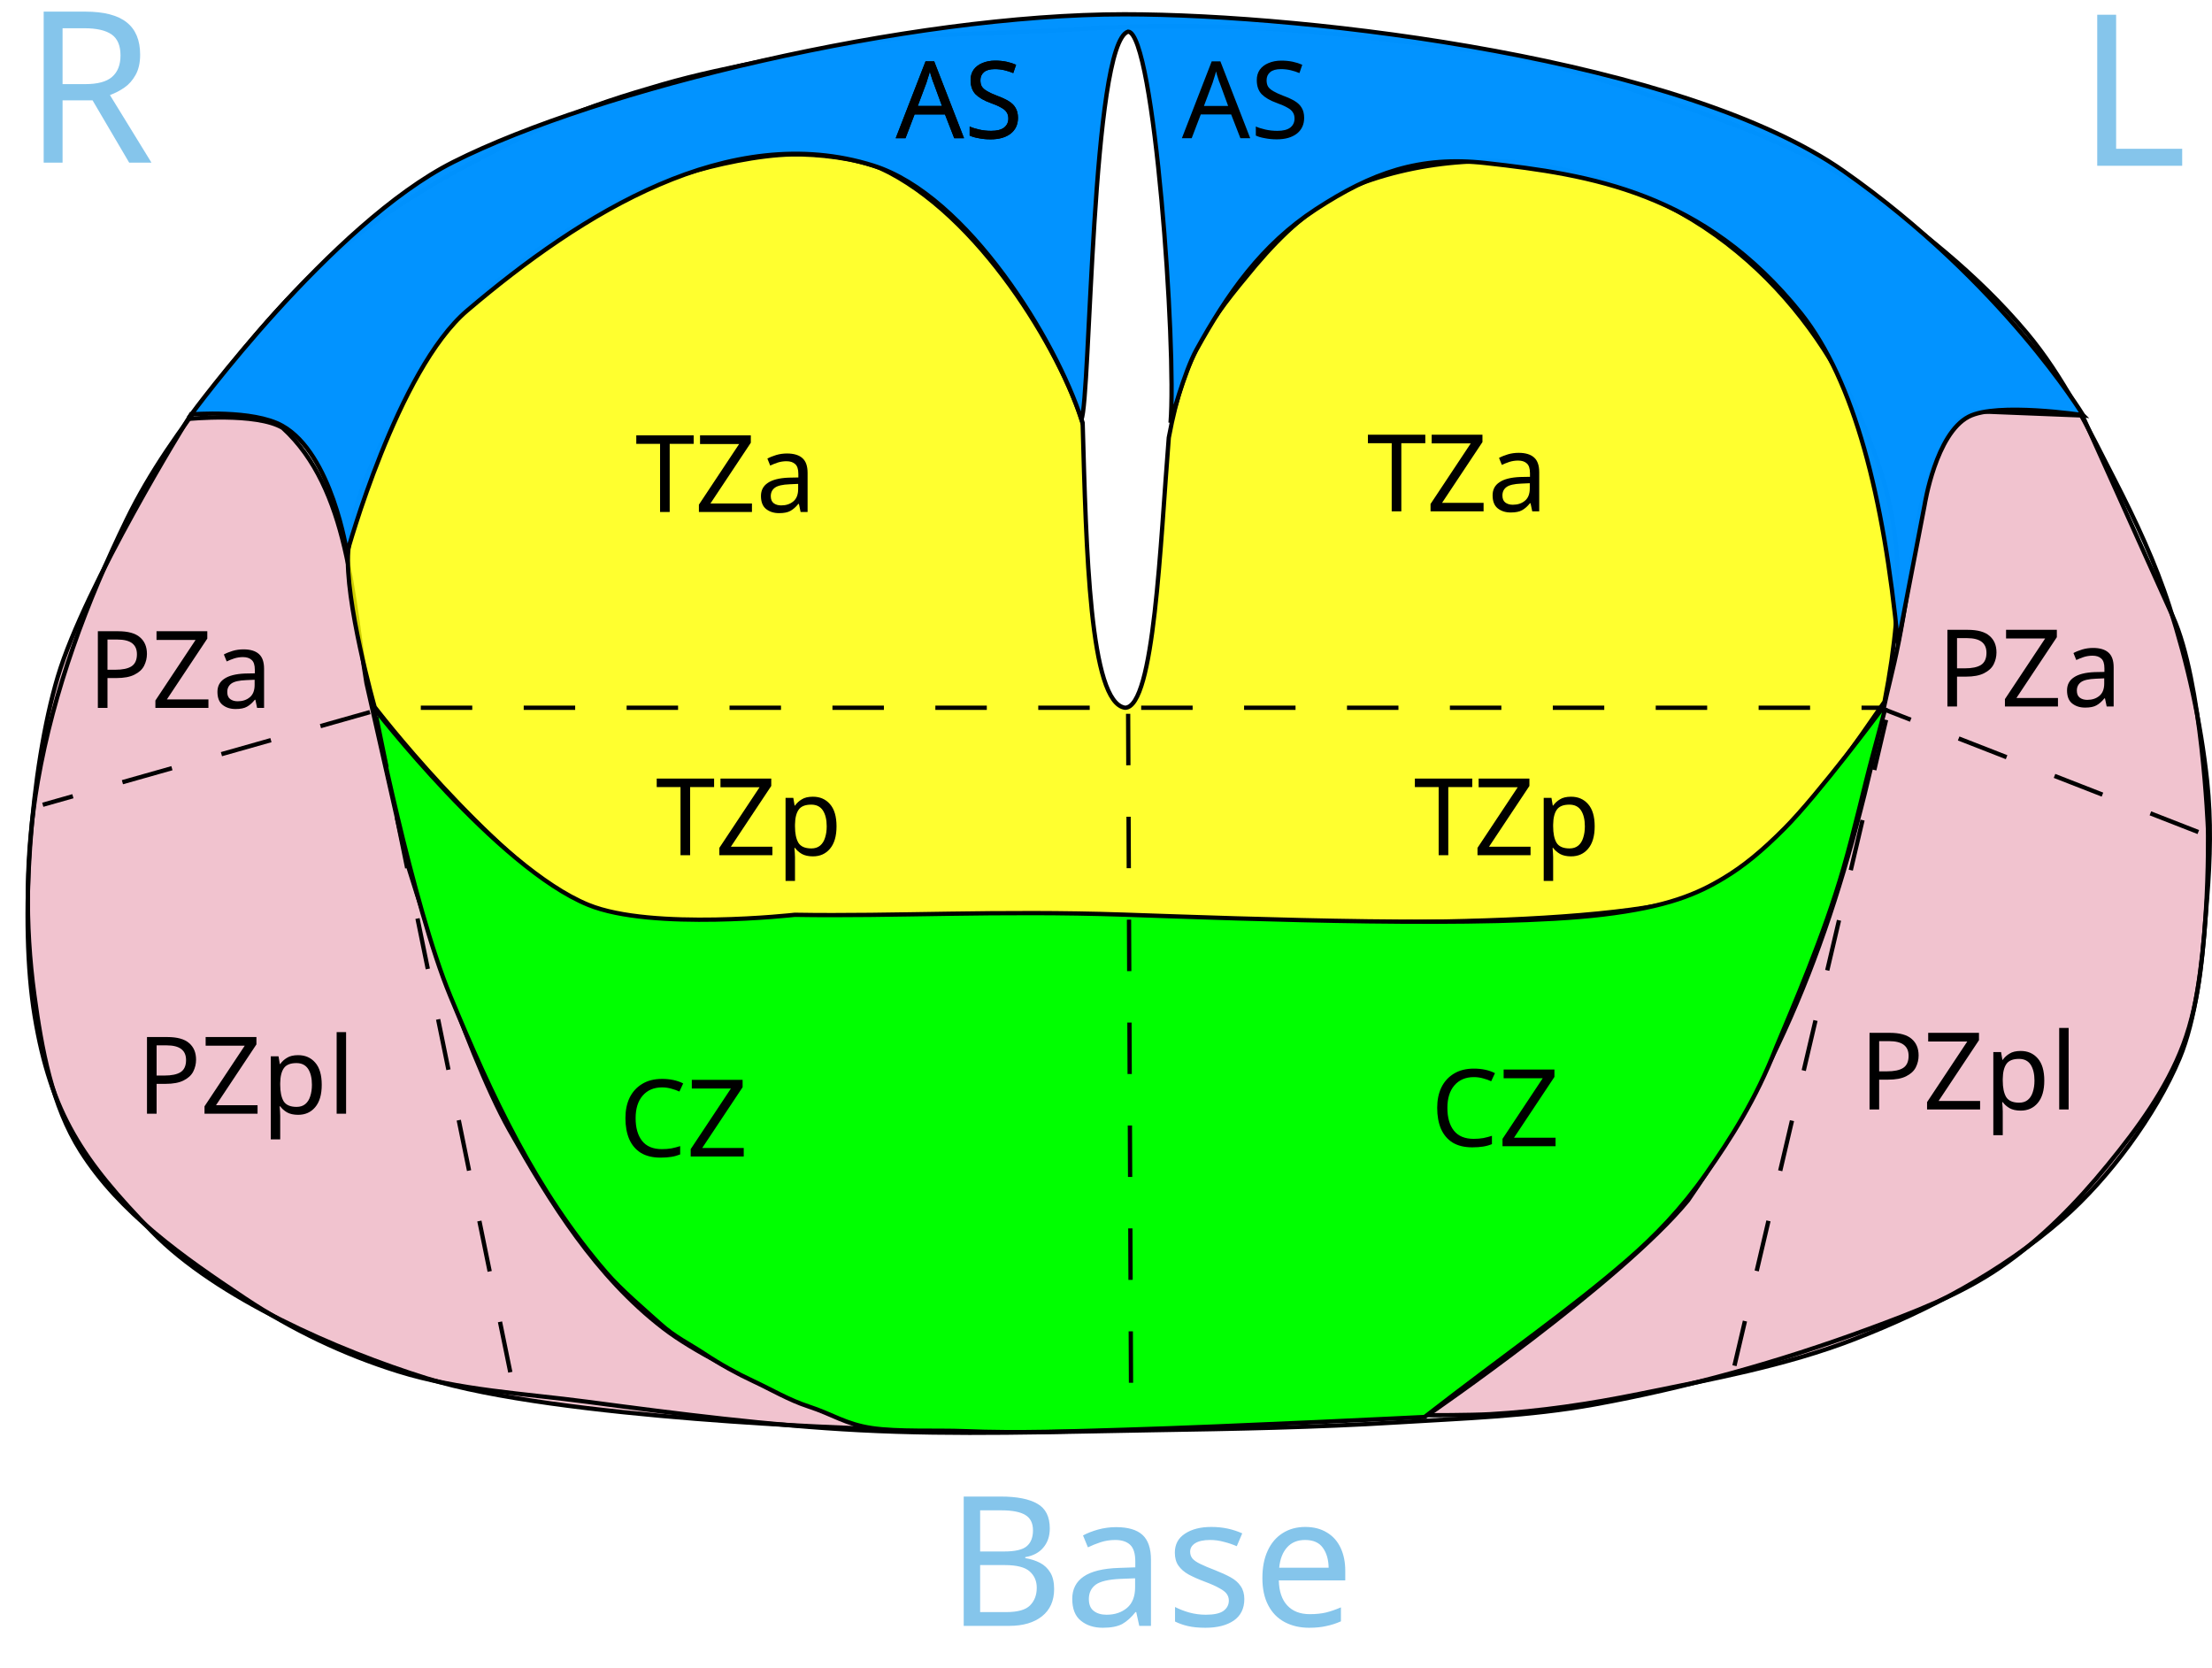
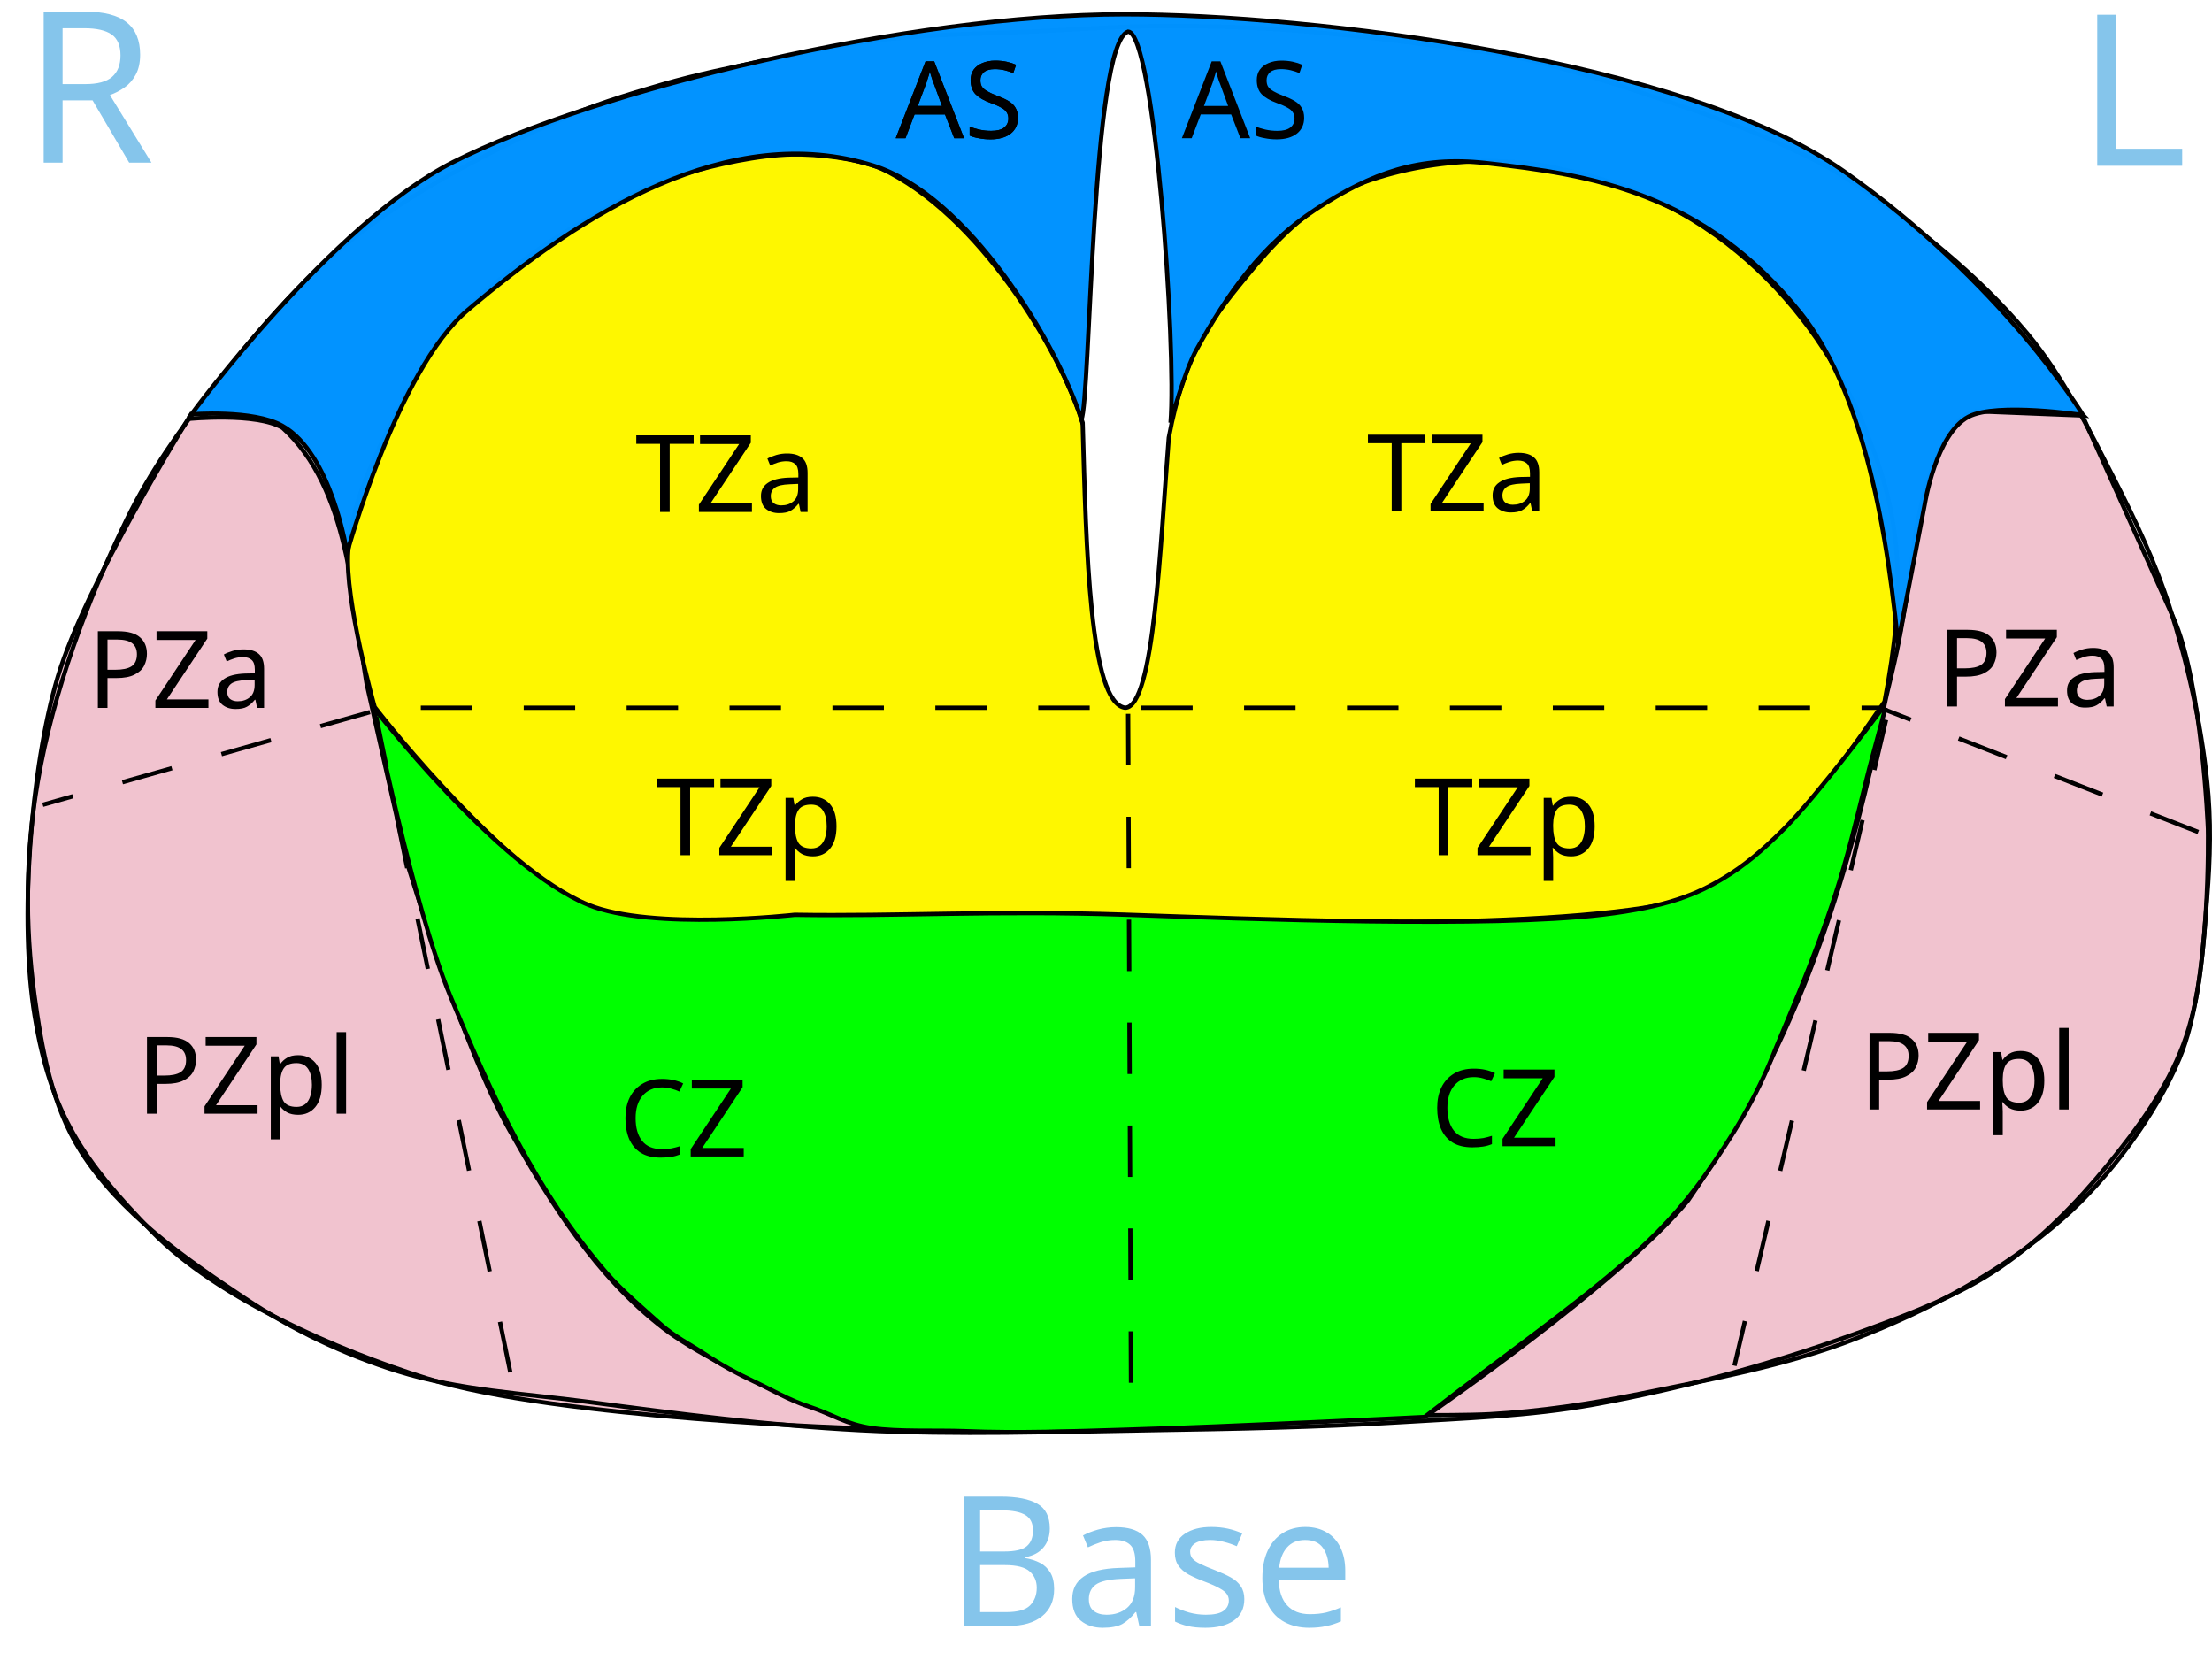
<svg xmlns="http://www.w3.org/2000/svg" width="51.672mm" height="38.95mm" viewBox="0 0 183.091 138.012" id="svg12999" version="1.1">
  <defs id="defs13001" />
  <g id="layer1" transform="translate(-478.8299,-202.253)">
    <text xml:space="preserve" style="font-style:normal;font-variant:normal;font-weight:500;font-stretch:normal;font-size:17.5px;line-height:125%;font-family:sans-serif;-inkscape-font-specification:'sans-serif Medium';text-align:start;letter-spacing:0px;word-spacing:0px;writing-mode:lr-tb;text-anchor:start;fill:#85c5eb;fill-opacity:1;stroke:none;stroke-width:1px;stroke-linecap:butt;stroke-linejoin:miter;stroke-opacity:1" x="480.743" y="215.716" id="text8439">
      <tspan id="tspan8441" x="480.743" y="215.716">R</tspan>
    </text>
    <text id="text8443" y="215.973" x="650.717" style="font-style:normal;font-variant:normal;font-weight:500;font-stretch:normal;font-size:17.5px;line-height:125%;font-family:sans-serif;-inkscape-font-specification:'sans-serif Medium';text-align:start;letter-spacing:0px;word-spacing:0px;writing-mode:lr-tb;text-anchor:start;fill:#85c5eb;fill-opacity:1;stroke:none;stroke-width:1px;stroke-linecap:butt;stroke-linejoin:miter;stroke-opacity:1" xml:space="preserve">
      <tspan y="215.973" x="650.717" id="tspan8445">L</tspan>
    </text>
    <path style="display:inline;fill:#f1c3cf;fill-opacity:1;stroke:#000000;stroke-width:0.355px;stroke-linecap:butt;stroke-linejoin:miter;stroke-opacity:1" d="m 651.193,236.639 c 0,0 4.995,11.102 7.492,16.652 2.434,5.409 2.902,17.567 2.902,17.567 0,0 0.278,12.7 -2.348,18.974 -1.969,4.704 -5.871,9.973 -9.718,13.321 -4.997,4.349 -11.033,7.547 -17.212,9.937 -5.702,2.205 -11.804,3.314 -17.796,4.531 -4.07,0.826 -8.222,1.446 -12.369,1.679 -1.599,0.09 -5.167,0.084 -5.167,0.084 0,0 15.953,-10.953 21.574,-17.78 8.595,-12.432 12.669,-24.419 15.857,-38.96 0.812,-4.699 1.478,-4.95 2.869,-15.456 0.671,-5.069 2.767,-10.995 5.382,-10.89 z" id="path3788" />
    <path style="display:inline;fill:#f1c3cf;fill-opacity:1;stroke:#000000;stroke-width:0.355px;stroke-linecap:butt;stroke-linejoin:miter;stroke-opacity:1" d="m 494.408,236.924 c 0,0 5.634,-0.562 7.818,0.742 5.515,5.039 5.781,14.219 6.94,21.126 l 3.371,14.905 c 0,0 4.594,15.225 8.467,22.096 3.397,6.026 7.141,12.082 12.733,16.387 4.954,3.813 16.812,8.311 16.812,8.311 0,0 -25.577,-0.78 -36.411,-4.164 -7.321,-2.286 -17.354,-6.629 -22.707,-12.122 -5.742,-5.892 -8.388,-9.785 -9.725,-17.83 -1.299,-7.817 -0.357,-20.531 1.909,-28.116 2.282,-7.637 10.793,-21.336 10.793,-21.336 z" id="path3786" />
-     <path style="display:inline;fill:#ffff00;fill-opacity:0.813;stroke:#000000;stroke-width:0.355px;stroke-linecap:butt;stroke-linejoin:miter;stroke-opacity:1" d="m 616.249,277.168 c -12.435,2.231 -37.034,1.226 -47.215,0.887 -6.35,-0.211 -37.527,0.931 -41.253,0.025 -9.047,-5.661 -17.942,-17.315 -17.942,-17.315 0,0 -2.502,-8.841 -2.187,-12.922 0.295,-3.826 1.868,-7.165 3.576,-10.602 1.757,-3.536 3.18,-6.293 5.96,-9.097 2.356,-2.376 5.387,-4.857 8.251,-6.587 3.17,-1.915 6.466,-3.801 10.005,-4.893 2.589,-0.799 6.2,-1.577 8.908,-1.631 2.189,-0.044 5.306,0.319 7.34,1.129 8.203,3.817 14.881,15.135 16.75,21.079 0.298,10.529 0.57,23.175 3.513,23.588 2.417,-0.028 2.912,-13.621 3.617,-22.351 1.318,-7.071 3.422,-9.737 7.189,-14.258 2.304,-2.701 4.392,-4.608 7.513,-6.301 5.566,-2.422 12.623,-2.962 18.072,-1.605 14.239,2.915 22.009,13.678 25.281,22.471 2.501,6.419 3.017,12.089 1.189,21.543 -4.865,7.039 -10.398,15.146 -18.567,16.841 z" id="path3782" />
+     <path style="display:inline;fill:#fef700;fill-opacity:1;stroke:#000000;stroke-width:0.355px;stroke-linecap:butt;stroke-linejoin:miter;stroke-opacity:1" d="m 616.249,277.168 c -12.435,2.231 -37.034,1.226 -47.215,0.887 -6.35,-0.211 -37.527,0.931 -41.253,0.025 -9.047,-5.661 -17.942,-17.315 -17.942,-17.315 0,0 -2.502,-8.841 -2.187,-12.922 0.295,-3.826 1.868,-7.165 3.576,-10.602 1.757,-3.536 3.18,-6.293 5.96,-9.097 2.356,-2.376 5.387,-4.857 8.251,-6.587 3.17,-1.915 6.466,-3.801 10.005,-4.893 2.589,-0.799 6.2,-1.577 8.908,-1.631 2.189,-0.044 5.306,0.319 7.34,1.129 8.203,3.817 14.881,15.135 16.75,21.079 0.298,10.529 0.57,23.175 3.513,23.588 2.417,-0.028 2.912,-13.621 3.617,-22.351 1.318,-7.071 3.422,-9.737 7.189,-14.258 2.304,-2.701 4.392,-4.608 7.513,-6.301 5.566,-2.422 12.623,-2.962 18.072,-1.605 14.239,2.915 22.009,13.678 25.281,22.471 2.501,6.419 3.017,12.089 1.189,21.543 -4.865,7.039 -10.398,15.146 -18.567,16.841 z" id="path3782" />
    <path style="display:inline;fill:#00ff00;fill-opacity:1;stroke:#000000;stroke-width:0.355px;stroke-linecap:butt;stroke-linejoin:miter;stroke-opacity:1" d="m 634.846,261.007 c 0,0 -0.402,1.537 -1.048,3.918 -0.646,2.381 -1.411,5.824 -2.386,9.199 -1.608,5.562 -4.204,11.542 -5.568,14.818 -1.68,4.332 -3.805,7.613 -5.797,10.453 -1.992,2.841 -4.165,5.117 -6.565,7.191 -4.8,4.148 -9.73,7.517 -16.734,12.944 0,0 -16.086,0.796 -24.746,1.052 -4.33,0.128 -8.871,0.305 -13.342,0.12 -2.235,-0.092 -5.516,0.069 -7.681,-0.256 -2.165,-0.324 -3.215,-1.134 -5.24,-1.794 -1.6,-0.521 -3.095,-1.409 -4.517,-2.071 -1.422,-0.662 -2.769,-1.409 -4.075,-2.274 -1.306,-0.865 -2.444,-1.379 -3.696,-2.511 -1.252,-1.132 -3.181,-2.756 -4.442,-4.218 -5.859,-6.788 -9.469,-14.596 -12.903,-22.88 -3.147,-7.59 -6.369,-23.91 -6.369,-23.91 0,0 10.222,13.259 17.789,16.353 5.272,2.156 17.086,0.824 17.086,0.824 8.222,0.14 16.773,-0.369 27.264,-0.012 10.49,0.357 30.191,1.12 39.597,1.3e-4 5.393,-0.642 7.864,-1.718 10.044,-3.034 1.628,-0.982 3.111,-2.187 5.021,-4.104 2.796,-2.804 8.021,-9.833 8.021,-9.833 z" id="path3790" />
    <path style="fill:none;stroke:#000000;stroke-width:0.355px;stroke-linecap:butt;stroke-linejoin:miter;stroke-opacity:1" d="m 524.759,212.35 c 2.864,-1.316 5.9,-2.241 8.928,-3.118 2.812,-0.814 5.688,-1.397 8.556,-1.984 3.179,-0.65 6.361,-1.328 9.584,-1.701 4.324,-0.499 8.691,-0.496 13.038,-0.709 3.259,-0.159 6.516,-0.4 9.779,-0.425 3.402,-0.027 6.809,0.054 10.204,0.283 4.835,0.327 9.65,0.93 14.455,1.559 1.848,0.242 3.708,0.445 5.527,0.85 4.085,0.911 8.076,2.217 12.046,3.543 3.063,1.023 6.127,2.072 9.07,3.401 2.196,0.992 4.391,2.037 6.377,3.401 5.18,3.557 10.212,7.525 14.252,12.338 3.042,3.624 5.131,7.969 7.289,12.179 1.738,3.389 3.372,6.86 4.535,10.487 1.505,4.694 2.595,9.554 3.118,14.455 0.341,3.194 0.259,6.435 0,9.637 -0.332,4.103 -0.529,8.337 -1.984,12.188 -1.381,3.654 -3.763,6.897 -6.236,9.92 -2.602,3.182 -5.534,6.185 -8.928,8.503 -3.316,2.264 -7.144,3.714 -10.912,5.102 -7.356,2.709 -14.962,4.837 -22.675,6.236 -5.381,0.976 -10.881,1.148 -16.339,1.482 -6.732,0.412 -13.48,0.536 -20.224,0.644 -8.077,0.128 -16.167,0.419 -24.234,0 -7.531,-0.391 -15.025,-1.354 -22.501,-2.344 -5.254,-0.696 -10.638,-0.95 -15.698,-2.527 -4.469,-1.393 -8.782,-3.446 -12.678,-6.041 -5.067,-3.375 -10.348,-7.043 -13.605,-12.188 -2.398,-3.789 -3.217,-8.454 -3.826,-12.896 -0.802,-5.851 -0.726,-11.896 0.283,-17.715 1.305,-7.521 4.026,-14.82 7.369,-21.683 1.91,-3.92 4.463,-7.521 7.159,-10.948 3.434,-4.367 7.056,-8.697 11.407,-12.152 5.088,-4.042 10.96,-7.065 16.864,-9.779 z" id="path2995" />
    <path style="display:inline;fill:none;stroke:#000000;stroke-width:0.355;stroke-linecap:butt;stroke-linejoin:miter;stroke-miterlimit:4;stroke-dasharray:4.259, 4.259;stroke-dashoffset:0;stroke-opacity:1" d="m 660.788,271.117 -26.349,-10.289 -123.713,0 -28.356,8.03" id="path3005" />
    <path style="fill:none;stroke:#000000;stroke-width:0.355;stroke-linecap:butt;stroke-linejoin:miter;stroke-miterlimit:4;stroke-dasharray:4.259, 4.259;stroke-dashoffset:0;stroke-opacity:1" d="m 572.207,261.331 0.251,58.469" id="path3776" />
    <path style="fill:none;stroke:#000000;stroke-width:0.355;stroke-linecap:butt;stroke-linejoin:miter;stroke-miterlimit:4;stroke-dasharray:4.259, 4.259;stroke-dashoffset:0;stroke-opacity:1" d="M 634.941,261.833 622.394,315.283" id="path3778" />
    <path style="fill:none;stroke:#000000;stroke-width:0.355;stroke-linecap:butt;stroke-linejoin:miter;stroke-miterlimit:4;stroke-dasharray:4.259, 4.259;stroke-dashoffset:0;stroke-opacity:1" d="m 509.974,261.582 11.292,55.207" id="path3780" />
    <text xml:space="preserve" style="font-style:normal;font-weight:normal;font-size:14.195px;line-height:125%;font-family:Sans;letter-spacing:0px;word-spacing:0px;fill:#000000;fill-opacity:1;stroke:none" x="530.049" y="297.968" id="text3792">
      <tspan id="tspan3794" x="530.049" y="297.968" style="font-size:8.872px">CZ</tspan>
    </text>
    <text xml:space="preserve" style="font-style:normal;font-weight:normal;font-size:14.195px;line-height:125%;font-family:Sans;letter-spacing:0px;word-spacing:0px;display:inline;fill:#000000;fill-opacity:1;stroke:none" x="597.241" y="297.118" id="text3792-3">
      <tspan id="tspan3794-6" x="597.241" y="297.118" style="font-size:8.872px">CZ</tspan>
    </text>
    <text xml:space="preserve" style="font-style:normal;font-weight:normal;font-size:14.195px;line-height:125%;font-family:Sans;letter-spacing:0px;word-spacing:0px;display:inline;fill:#000000;fill-opacity:1;stroke:none" x="531.403" y="244.629" id="text3792-7">
      <tspan id="tspan3794-5" x="531.403" y="244.629" style="font-size:8.872px">TZa</tspan>
    </text>
    <path style="display:inline;fill:#0092ff;fill-opacity:0.991;stroke:#000000;stroke-width:0.355px;stroke-linecap:butt;stroke-linejoin:miter;stroke-opacity:1" d="m 651.252,236.613 c 0,0 -7.143,-1.087 -9.473,0.125 -2.721,1.416 -3.639,7.277 -3.639,7.277 l -2.21,11.485 c -1.179,-12.17 -3.611,-21.713 -8.016,-27.294 -8.069,-10.069 -17.473,-11.5 -26.1,-12.458 -5.505,-0.612 -9.424,0.797 -14.064,3.822 -4.486,2.926 -7.314,6.972 -9.904,11.66 -0.985,1.783 -2.127,6.01 -2.127,6.01 0.506,-6.18 -1.344,-32.266 -3.513,-32.371 -3.039,0.944 -3.115,30.548 -3.868,32.1 -2.075,-6.458 -9.39,-18.551 -17.244,-21.016 -11.888,-3.731 -24.1,3.932 -33.593,12.002 -5.786,4.919 -9.945,20.06 -9.945,20.06 0,0 -1.241,-8.219 -5.363,-10.525 -2.436,-1.363 -7.528,-0.941 -7.528,-0.941 0,0 11.571,-15.785 21.674,-20.882 6.023,-3.038 15.454,-6.096 25.609,-8.394 10.155,-2.298 21.033,-3.837 29.95,-3.837 15.599,-3e-4 46.374,3.76 59.529,12.975 13.155,9.216 19.824,20.201 19.824,20.201 z" id="path3784" />
    <text xml:space="preserve" style="font-style:normal;font-weight:normal;font-size:14.195px;line-height:125%;font-family:Sans;letter-spacing:0px;word-spacing:0px;display:inline;fill:#000000;fill-opacity:1;stroke:none" x="591.96" y="244.574" id="text3792-7-3">
      <tspan id="tspan3794-5-5" x="591.96" y="244.574" style="font-size:8.872px">TZa</tspan>
    </text>
    <text xml:space="preserve" style="font-style:normal;font-weight:normal;font-size:14.195px;line-height:125%;font-family:Sans;letter-spacing:0px;word-spacing:0px;display:inline;fill:#000000;fill-opacity:1;stroke:none" x="639.159" y="260.721" id="text3792-7-3-6">
      <tspan id="tspan3794-5-5-2" x="639.159" y="260.721" style="font-size:8.872px">PZa</tspan>
    </text>
    <text xml:space="preserve" style="font-style:normal;font-weight:normal;font-size:14.195px;line-height:125%;font-family:Sans;letter-spacing:0px;word-spacing:0px;display:inline;fill:#000000;fill-opacity:1;stroke:none" x="632.713" y="294.08" id="text3792-7-3-6-9">
      <tspan id="tspan3794-5-5-2-1" x="632.713" y="294.08" style="font-size:8.872px">PZpl</tspan>
    </text>
    <text id="text8556" y="273.035" x="595.849" style="font-style:normal;font-weight:normal;font-size:14.195px;line-height:125%;font-family:Sans;letter-spacing:0px;word-spacing:0px;display:inline;fill:#000000;fill-opacity:1;stroke:none" xml:space="preserve">
      <tspan style="font-size:8.872px" y="273.035" x="595.849" id="tspan8558">TZp</tspan>
    </text>
    <text xml:space="preserve" style="font-style:normal;font-weight:normal;font-size:14.195px;line-height:125%;font-family:Sans;letter-spacing:0px;word-spacing:0px;display:inline;fill:#000000;fill-opacity:1;stroke:none" x="533.093" y="273.035" id="text8560">
      <tspan id="tspan8562" x="533.093" y="273.035" style="font-size:8.872px">TZp</tspan>
    </text>
    <text id="text8564" y="260.838" x="486.071" style="font-style:normal;font-weight:normal;font-size:14.195px;line-height:125%;font-family:Sans;letter-spacing:0px;word-spacing:0px;display:inline;fill:#000000;fill-opacity:1;stroke:none" xml:space="preserve">
      <tspan style="font-size:8.872px" y="260.838" x="486.071" id="tspan8566">PZa</tspan>
    </text>
    <text xml:space="preserve" style="font-style:normal;font-weight:normal;font-size:14.195px;line-height:125%;font-family:Sans;letter-spacing:0px;word-spacing:0px;display:inline;fill:#000000;fill-opacity:1;stroke:none" x="490.137" y="294.425" id="text8568">
      <tspan id="tspan8570" x="490.137" y="294.425" style="font-size:8.872px">PZpl</tspan>
    </text>
    <text id="text8572" y="336.817" x="557.146" style="font-style:normal;font-variant:normal;font-weight:500;font-stretch:normal;font-size:17.5px;line-height:125%;font-family:sans-serif;-inkscape-font-specification:'sans-serif Medium';text-align:start;letter-spacing:0px;word-spacing:0px;writing-mode:lr-tb;text-anchor:start;fill:#85c5eb;fill-opacity:1;stroke:none;stroke-width:1px;stroke-linecap:butt;stroke-linejoin:miter;stroke-opacity:1" xml:space="preserve">
      <tspan style="font-style:normal;font-variant:normal;font-weight:500;font-stretch:normal;font-size:15px;font-family:sans-serif;-inkscape-font-specification:'sans-serif Medium';fill:#85c5eb;fill-opacity:1" y="336.817" x="557.146" id="tspan8574">Base</tspan>
    </text>
    <text id="text8618" y="213.693" x="552.97" style="font-style:normal;font-weight:normal;font-size:14.195px;line-height:125%;font-family:Sans;letter-spacing:0px;word-spacing:0px;display:inline;fill:#000000;fill-opacity:1;stroke:none" xml:space="preserve">
      <tspan style="font-size:8.872px" y="213.693" x="552.97" id="tspan8620">AS</tspan>
    </text>
    <text xml:space="preserve" style="font-style:normal;font-weight:normal;font-size:14.195px;line-height:125%;font-family:Sans;letter-spacing:0px;word-spacing:0px;display:inline;fill:#000000;fill-opacity:1;stroke:none" x="576.658" y="213.693" id="text8622">
      <tspan id="tspan8624" x="576.658" y="213.693" style="font-size:8.872px">AS</tspan>
    </text>
    <text xml:space="preserve" style="font-style:normal;font-weight:normal;font-size:14.195px;line-height:125%;font-family:Sans;letter-spacing:0px;word-spacing:0px;display:inline;fill:#000000;fill-opacity:1;stroke:none" x="552.97" y="213.693" id="text8626">
      <tspan id="tspan8628" x="552.97" y="213.693" style="font-size:8.872px">AS</tspan>
    </text>
  </g>
  <g id="layer2">
    <path style="cursor:pointer;fill:#000000;fill-rule:evenodd;stroke:#000000;stroke-width:1px;stroke-linecap:butt;stroke-linejoin:miter;stroke-opacity:0;fill-opacity:0" d="M 16.92,34.093 26.264,22.603 36.113,15.026 51.77,8.587 71.216,3.788 92.303,1.389 89.525,20.582 l 0.253,11.743 -0.253,0.884 -7.324,-14.016 -9.47,-6.566 -8.586,-1.01 -14.395,4.798 -12.248,9.723 -7.45,13.763 -1.263,3.914 -3.914,-9.091 z" id="R_AS" />
    <path id="L_AS" d="M 170.116,34.093 160.772,22.603 150.923,15.026 135.355,7.872 115.82,3.788 94.734,1.389 97.511,20.582 97.259,32.325 l 0.253,0.884 7.324,-14.016 9.47,-6.566 8.586,-1.01 15.198,4.352 12.159,9.455 6.111,14.656 1.084,6.236 4.718,-11.591 z" style="cursor:pointer;fill:#000000;fill-rule:evenodd;stroke:#000000;stroke-width:1px;stroke-linecap:butt;stroke-linejoin:miter;stroke-opacity:0;fill-opacity:0" />
    <path style="cursor:pointer;fill:#000000;fill-rule:evenodd;stroke:#000000;stroke-width:1px;stroke-linecap:butt;stroke-linejoin:miter;stroke-opacity:0;fill-opacity:0" d="M 60.089,14.084 C 59.286,13.995 46.25,20.155 46.25,20.155 l -9.196,8.393 -4.107,7.5 -3.482,9.286 L 30,52.566 l 1.161,5 59.732,0 L 90.179,54.262 88.214,34.441 81.518,22.387 72.5,14.173 Z" id="R_TZa" />
    <path id="L_TZa" d="m 126.274,14.084 c 0.804,-0.089 13.839,6.071 13.839,6.071 l 9.196,8.393 4.107,7.5 3.482,9.286 -0.536,7.232 -1.161,5 -59.732,0 0.714,-3.304 1.964,-19.821 6.696,-12.054 9.018,-8.214 z" style="cursor:pointer;fill:#000000;fill-rule:evenodd;stroke:#000000;stroke-width:1px;stroke-linecap:butt;stroke-linejoin:miter;stroke-opacity:0;fill-opacity:0" />
    <path style="cursor:pointer;fill:#000000;fill-rule:evenodd;stroke:#000000;stroke-width:1px;stroke-linecap:butt;stroke-linejoin:miter;stroke-opacity:0;fill-opacity:0" d="m 92.232,59.084 0.268,15.804 -40.714,0 -10,-5.268 -9.196,-10.446 z" id="R_TZp" />
    <path style="cursor:pointer;fill:#000000;fill-rule:evenodd;stroke:#000000;stroke-width:1px;stroke-linecap:butt;stroke-linejoin:miter;stroke-opacity:0;fill-opacity:0" d="m 94.007,59.473 0,15.594 32.072,0.379 8.397,-0.568 10.48,-5.303 9.155,-10.228 z" id="L_TZp" />
    <path style="cursor:pointer;fill:#000000;fill-rule:evenodd;stroke:#000000;stroke-width:1px;stroke-linecap:butt;stroke-linejoin:miter;stroke-opacity:0;fill-opacity:0" d="m 171.473,35.293 -8.523,0.253 -3.094,7.387 -3.094,15.215 25.254,9.912 -2.21,-14.773 z" id="L_PZa" />
    <path style="cursor:pointer;fill:#000000;fill-rule:evenodd;stroke:#000000;stroke-width:1px;stroke-linecap:butt;stroke-linejoin:miter;stroke-opacity:0;fill-opacity:0" d="m 156.786,60.155 -12.054,52.054 18.125,-6.607 12.857,-11.339 6.339,-17.589 0.268,-7.232 z" id="L_PZpl" />
    <path style="cursor:pointer;fill:#000000;fill-rule:evenodd;stroke:#000000;stroke-width:1px;stroke-linecap:butt;stroke-linejoin:miter;stroke-opacity:0;fill-opacity:0" d="m 15.531,35.545 6.44,0.694 c 0,0 3.22,4.609 3.662,5.43 0.442,0.821 4.293,16.731 4.293,16.731 l -26.075,7.45 1.831,-8.776 c 0,0 5.24,-11.743 5.366,-12.185 0.126,-0.442 4.483,-9.344 4.483,-9.344 z" id="R_PZa" />
    <path style="cursor:pointer;fill:#000000;fill-rule:evenodd;stroke:#000000;stroke-width:1px;stroke-linecap:butt;stroke-linejoin:miter;stroke-opacity:0;fill-opacity:0" d="M 30.179,60.245 40.893,114.173 30,111.852 13.929,102.209 5.268,89.887 3.036,70.602 l 0.982,-3.125 z" id="R_PZpl" />
    <path style="cursor:pointer;fill:#000000;fill-rule:evenodd;stroke:#000000;stroke-width:1px;stroke-linecap:butt;stroke-linejoin:miter;stroke-opacity:0;fill-opacity:0" d="m 32.199,60.483 6.945,23.991 10.354,17.173 17.93,14.647 25.254,1.01 -0.758,-40.406 -41.543,0.253 c 0,0 -9.849,-5.177 -10.733,-6.44 -0.884,-1.263 -7.829,-10.733 -7.829,-10.733" id="R_CZ" />
    <path id="L_CZ" d="m 154.407,60.483 -6.945,23.991 -10.354,17.173 -17.93,14.647 -25.254,1.01 0.758,-40.406 41.543,0.253 c 0,0 9.849,-5.177 10.733,-6.44 0.884,-1.263 7.829,-10.733 7.829,-10.733" style="cursor:pointer;fill:#000000;fill-rule:evenodd;stroke:#000000;stroke-width:1px;stroke-linecap:butt;stroke-linejoin:miter;stroke-opacity:0;fill-opacity:0" />
  </g>
</svg>
